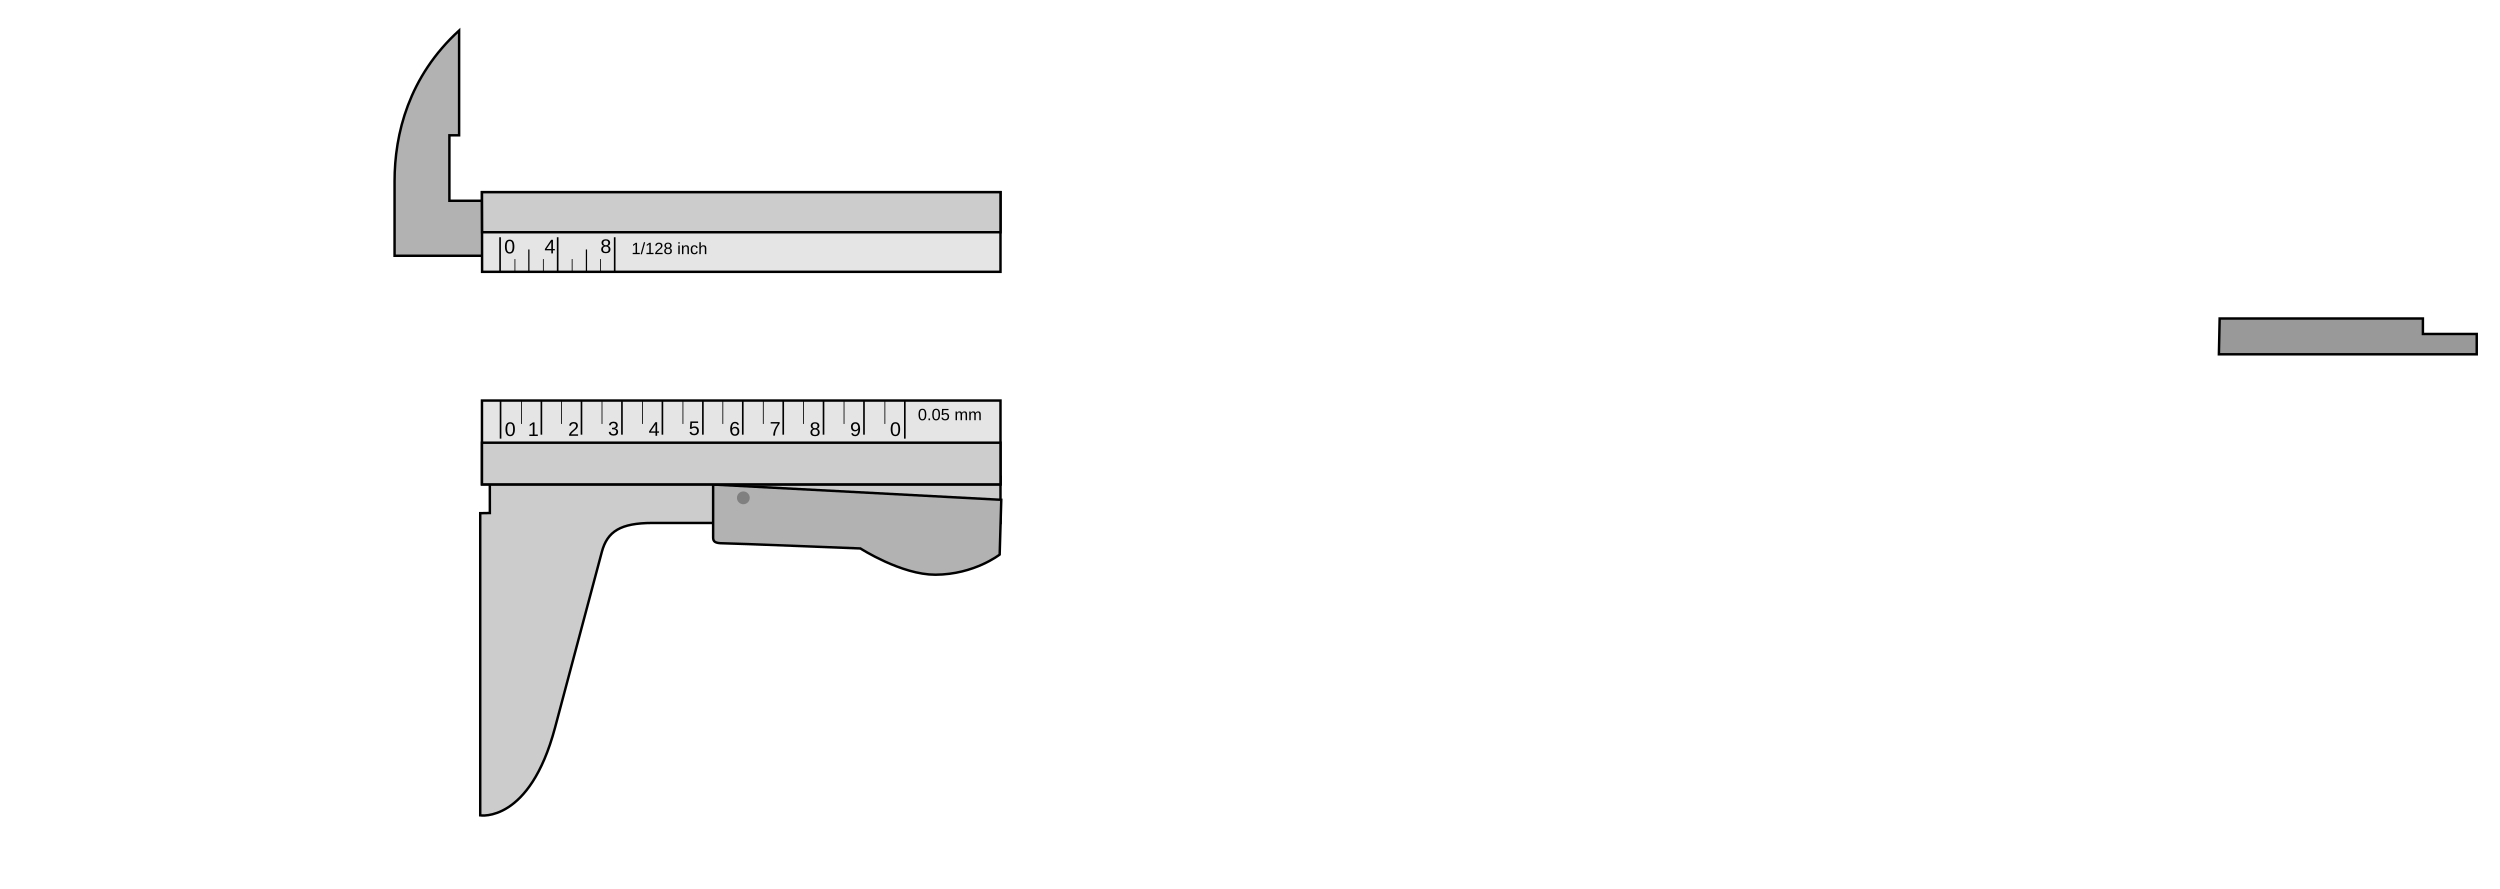
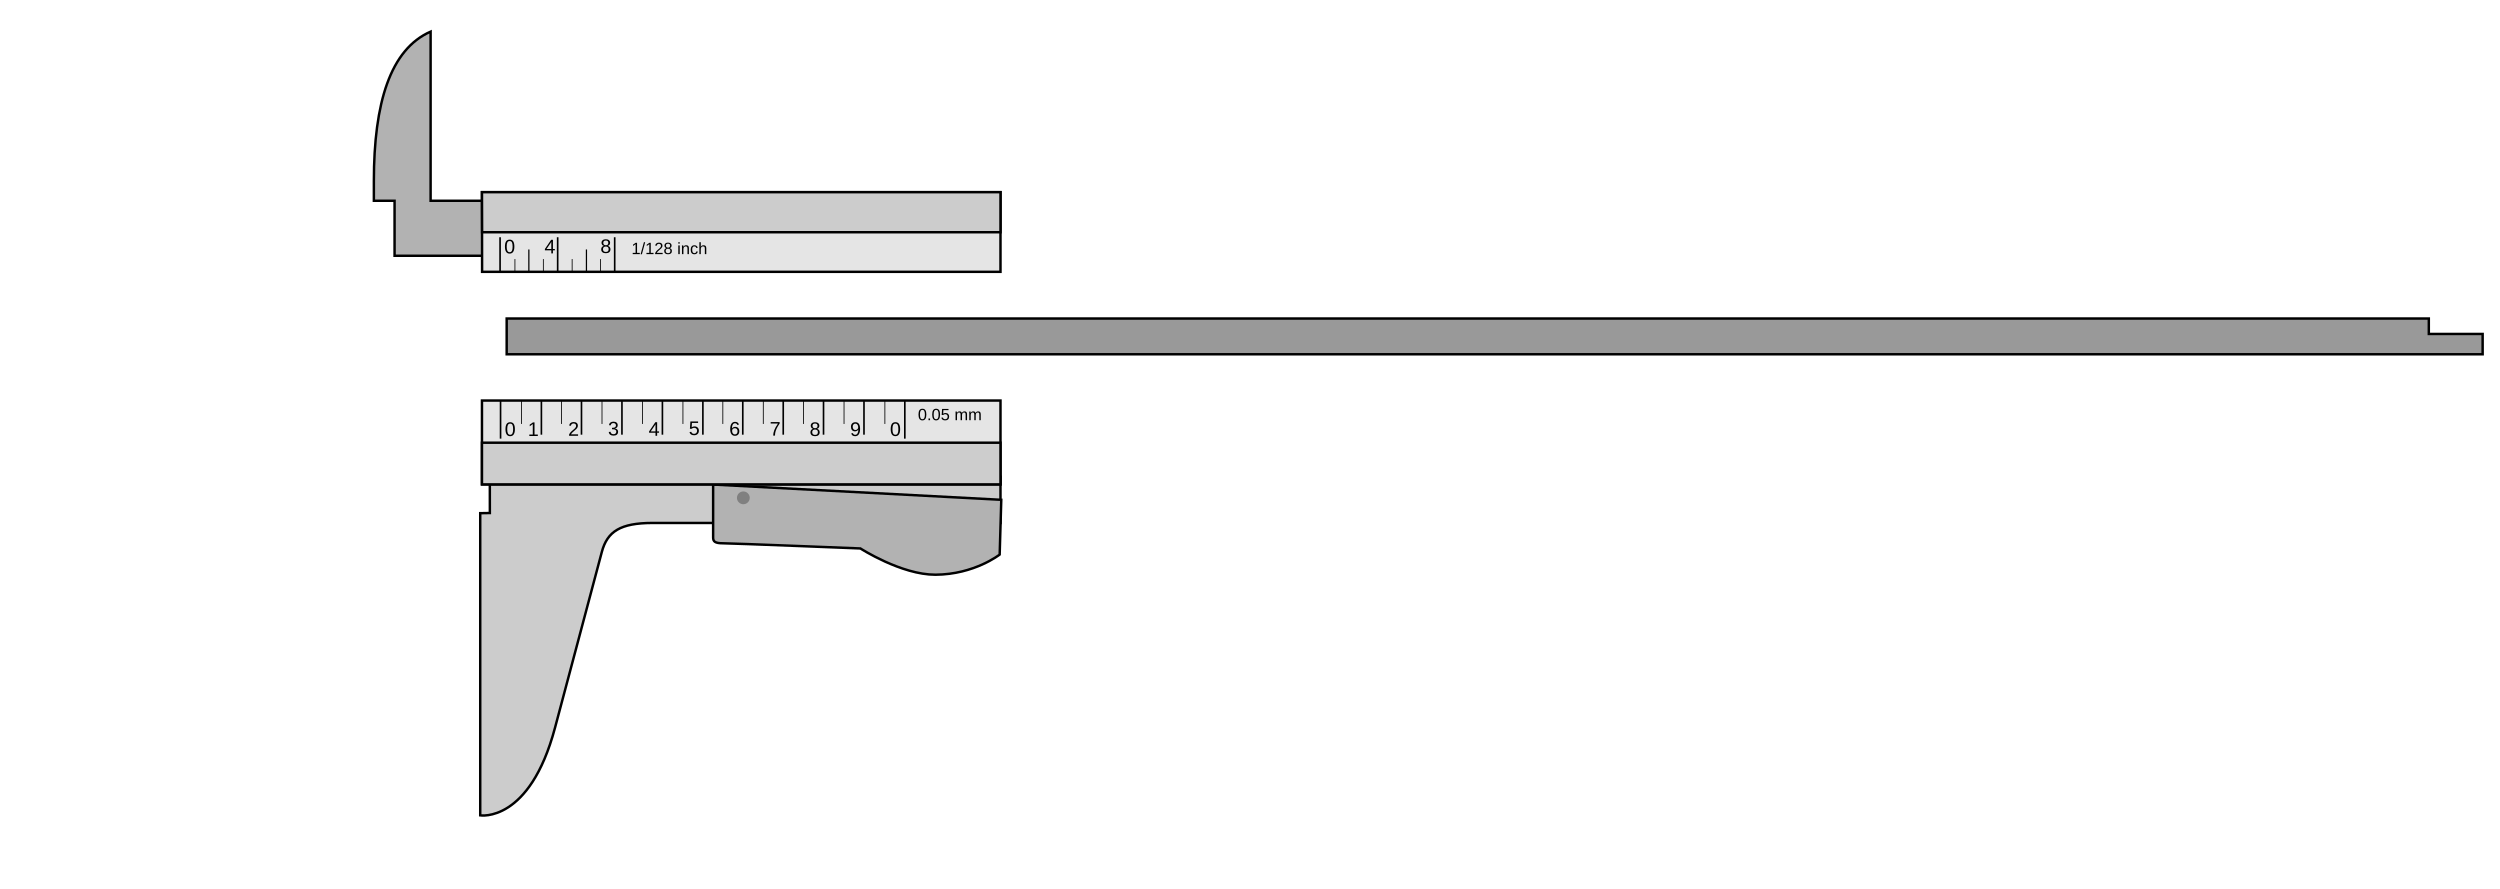
<svg xmlns="http://www.w3.org/2000/svg" version="1.1" width="3040" height="1080" viewBox="0 0 3040 1080">
  <defs id="defs5">
    <marker refX="0" refY="0" orient="auto" style="overflow:visible" id="Dot_l">
      <path d="M -2.5,-1 C -2.5,1.76 -4.74,4 -7.5,4 C -10.26,4 -12.5,1.76 -12.5,-1 C -12.5,-3.76 -10.26,-6 -7.5,-6 C -4.74,-6 -2.5,-3.76 -2.5,-1 z " transform="matrix(0.8,0,0,0.8,5.92,0.8)" style="fill-rule:evenodd;stroke:black;stroke-width:1pt;marker-start:none;marker-end:none" id="path6189" />
    </marker>
  </defs>
+   <g id="cursor-traseiro">
+     <path d="M 616.124,387.32 H 2953.443 V 406.086 H 3018.897 V 430.803 H 616.124 Z" style="fill:#999;stroke:black;stroke-width:3" id="path2821" />
+     <path d="M 523.624,38.445 V 244.151 H 681.755 V 310.986 H 479.793 V 244.151 H 454.624 V 220 C 454.624,125 474.624,60 523.624,38.445 Z" style="fill:#b2b2b2;stroke:#000000;stroke-width:3" id="path2770" />
+   </g>
  <g id="cursor-movel">
-     <path d="M 2699.086,387.32 L 2946.255,387.32 L 2946.255,406.086 L 3011.709,406.086 L 3011.709,430.803 L 2698.17,430.803 L 2699.086,387.32 z " style="fill:#999;stroke:black;stroke-width:3" id="path2821" />
-     <path d="M 558.28,37.093 V 164.5 h -11.813 v 79.651 h 135.289 v 66.835 H 479.793 l -2e-5,-90.624 c -10e-6,-57.449 17.154,-127.236 78.487,-183.269 z" style="fill:#b2b2b2;stroke:#000000;stroke-width:3" id="path2770" />
    <path d="m 595.621,579.851 0.044,43.984 -11.708,0.197 V 991.501 c 0,0 60.007,9.586 90.92,-106.501 l 56.938,-213.819 c 6.706,-25.184 22.87,-35.083 61.077,-35.263 H 1216.6 V 579.851 Z" style="fill:#cccccc;stroke:#000000;stroke-width:3" id="path3177" />
    <path d="m 867.164,589.224 c 0,0 0,59.618 0,64.424 0,4.806 2.135,6.992 12.11,6.992 9.975,0 166.973,6.282 166.973,6.282 0,0 49.876,32.127 91.315,31.926 47.145,-0.229 78.041,-24.488 78.041,-24.488 l 1.945,-66.598 z" style="fill:#b2b2b2;stroke:#000000;stroke-width:3" id="path2813" />
    <path d="m 911.687,605.364 c 0,4.297 -3.484,7.781 -7.781,7.781 -4.297,0 -7.781,-3.484 -7.781,-7.781 0,-4.297 3.484,-7.781 7.781,-7.781 4.297,0 7.781,3.484 7.781,7.781 z" style="fill:#808080" id="path6074" />
    <path d="m 586.079,233.653 0.149,96.925 H 1216.6 v -96.925 z" style="fill:#e5e5e5;stroke:#000000;stroke-width:3" id="rect5932" />
    <path id="path5937" style="stroke:#000000;stroke-width:2" d="m 608.094,288.482 v 41.174 z m 70.031,0 v 41.174 z m 69.344,0 v 41.174 z" />
    <path d="M 586.079,233.653 H 1216.6 V 282.39 H 586.247 Z" style="fill:#cccccc;stroke:#000000;stroke-width:3" id="path2772" />
    <path id="path5943" style="stroke:#000000;stroke-width:1.5" d="m 643.088,303.348 v 26.549 z m 70.031,0 v 26.549 z" />
    <path id="path5947" style="stroke:#000000;stroke-width:1px" d="m 626.152,315.02 v 15.793 z m 34.557,0 v 15.793 z m 35.016,0 v 15.793 z m 34.559,0 v 15.793 z" />
    <g id="text-inch-venier" style="font-size:24px;font-family:Arial;text-anchor:middle" transform="translate(-156,-16)">
      <text x="775.744" y="324.155" id="text5955">0</text>
      <text x="824.72" y="324.154" id="text5959">4</text>
      <text x="892.67" y="323.697" id="text5963">8</text>
      <text x="970" y="325" id="text5967" style="font-size:20px">1/128 inch</text>
    </g>
    <path id="rect2779" style="fill:#e5e5e5;fill-opacity:1;stroke:#000000;stroke-width:3" d="M 586.071,487.063 H 1216.6 V 589.015 H 586.071 Z" />
    <path d="m 586.071,538.327 v 50.688 H 1216.6 v -50.688 z" style="fill:#cdcdcd;fill-opacity:1;stroke:#000000;stroke-width:3" id="rect2781" />
    <path id="path5972" style="stroke:#000000;stroke-width:2" d="m 658.338,486.924 v 41.652 z m 48.748,0 v 41.652 z m 49.205,0 v 41.652 z m 49.205,0 v 41.652 z m 49.205,0 v 41.652 z m 48.518,0 v 41.652 z m 49.205,0 v 41.652 z m 48.977,0 v 41.652 z m 49.205,0 v 41.652 z m -441.93,0.229 v 46.23 z m 491.592,0 v 46.23 z" />
    <path id="path5978" style="stroke:#000000;stroke-width:1px" d="m 634.08,487.381 v 28.15 z m 48.746,0 v 28.15 z m 49.205,0 v 28.15 z m 49.205,0 v 28.15 z m 49.205,0 v 28.15 z m 48.518,0 v 28.15 z m 49.205,0 v 28.15 z m 48.977,0 v 28.15 z m 49.205,0 v 28.15 z m 49.662,0 v 28.15 z" />
    <g id="text-cm-venier" style="font-size:24px;font-family:Arial;text-anchor:middle" transform="translate(0,6)">
      <text x="613.711" y="524.178" id="text6020" style="text-align:right;text-anchor:start">0</text>
      <text x="648.498" y="524.178" id="text6024">1</text>
      <text x="697.474" y="523.95" id="text6028">2</text>
      <text x="745.992" y="523.492" id="text6032">3</text>
      <text x="795.426" y="523.95" id="text6036">4</text>
      <text x="844.173" y="523.034" id="text6040">5</text>
      <text x="893.378" y="523.721" id="text6044">6</text>
      <text x="942.583" y="523.721" id="text6048">7</text>
      <text x="991.101" y="524.178" id="text6052">8</text>
      <text x="1040.306" y="524.178" id="text6056">9</text>
      <text x="1088.825" y="524.14" id="text6060">0</text>
      <text x="1155" y="505" id="text6064" style="font-size:20px">0.05 mm</text>
    </g>
  </g>
</svg>
